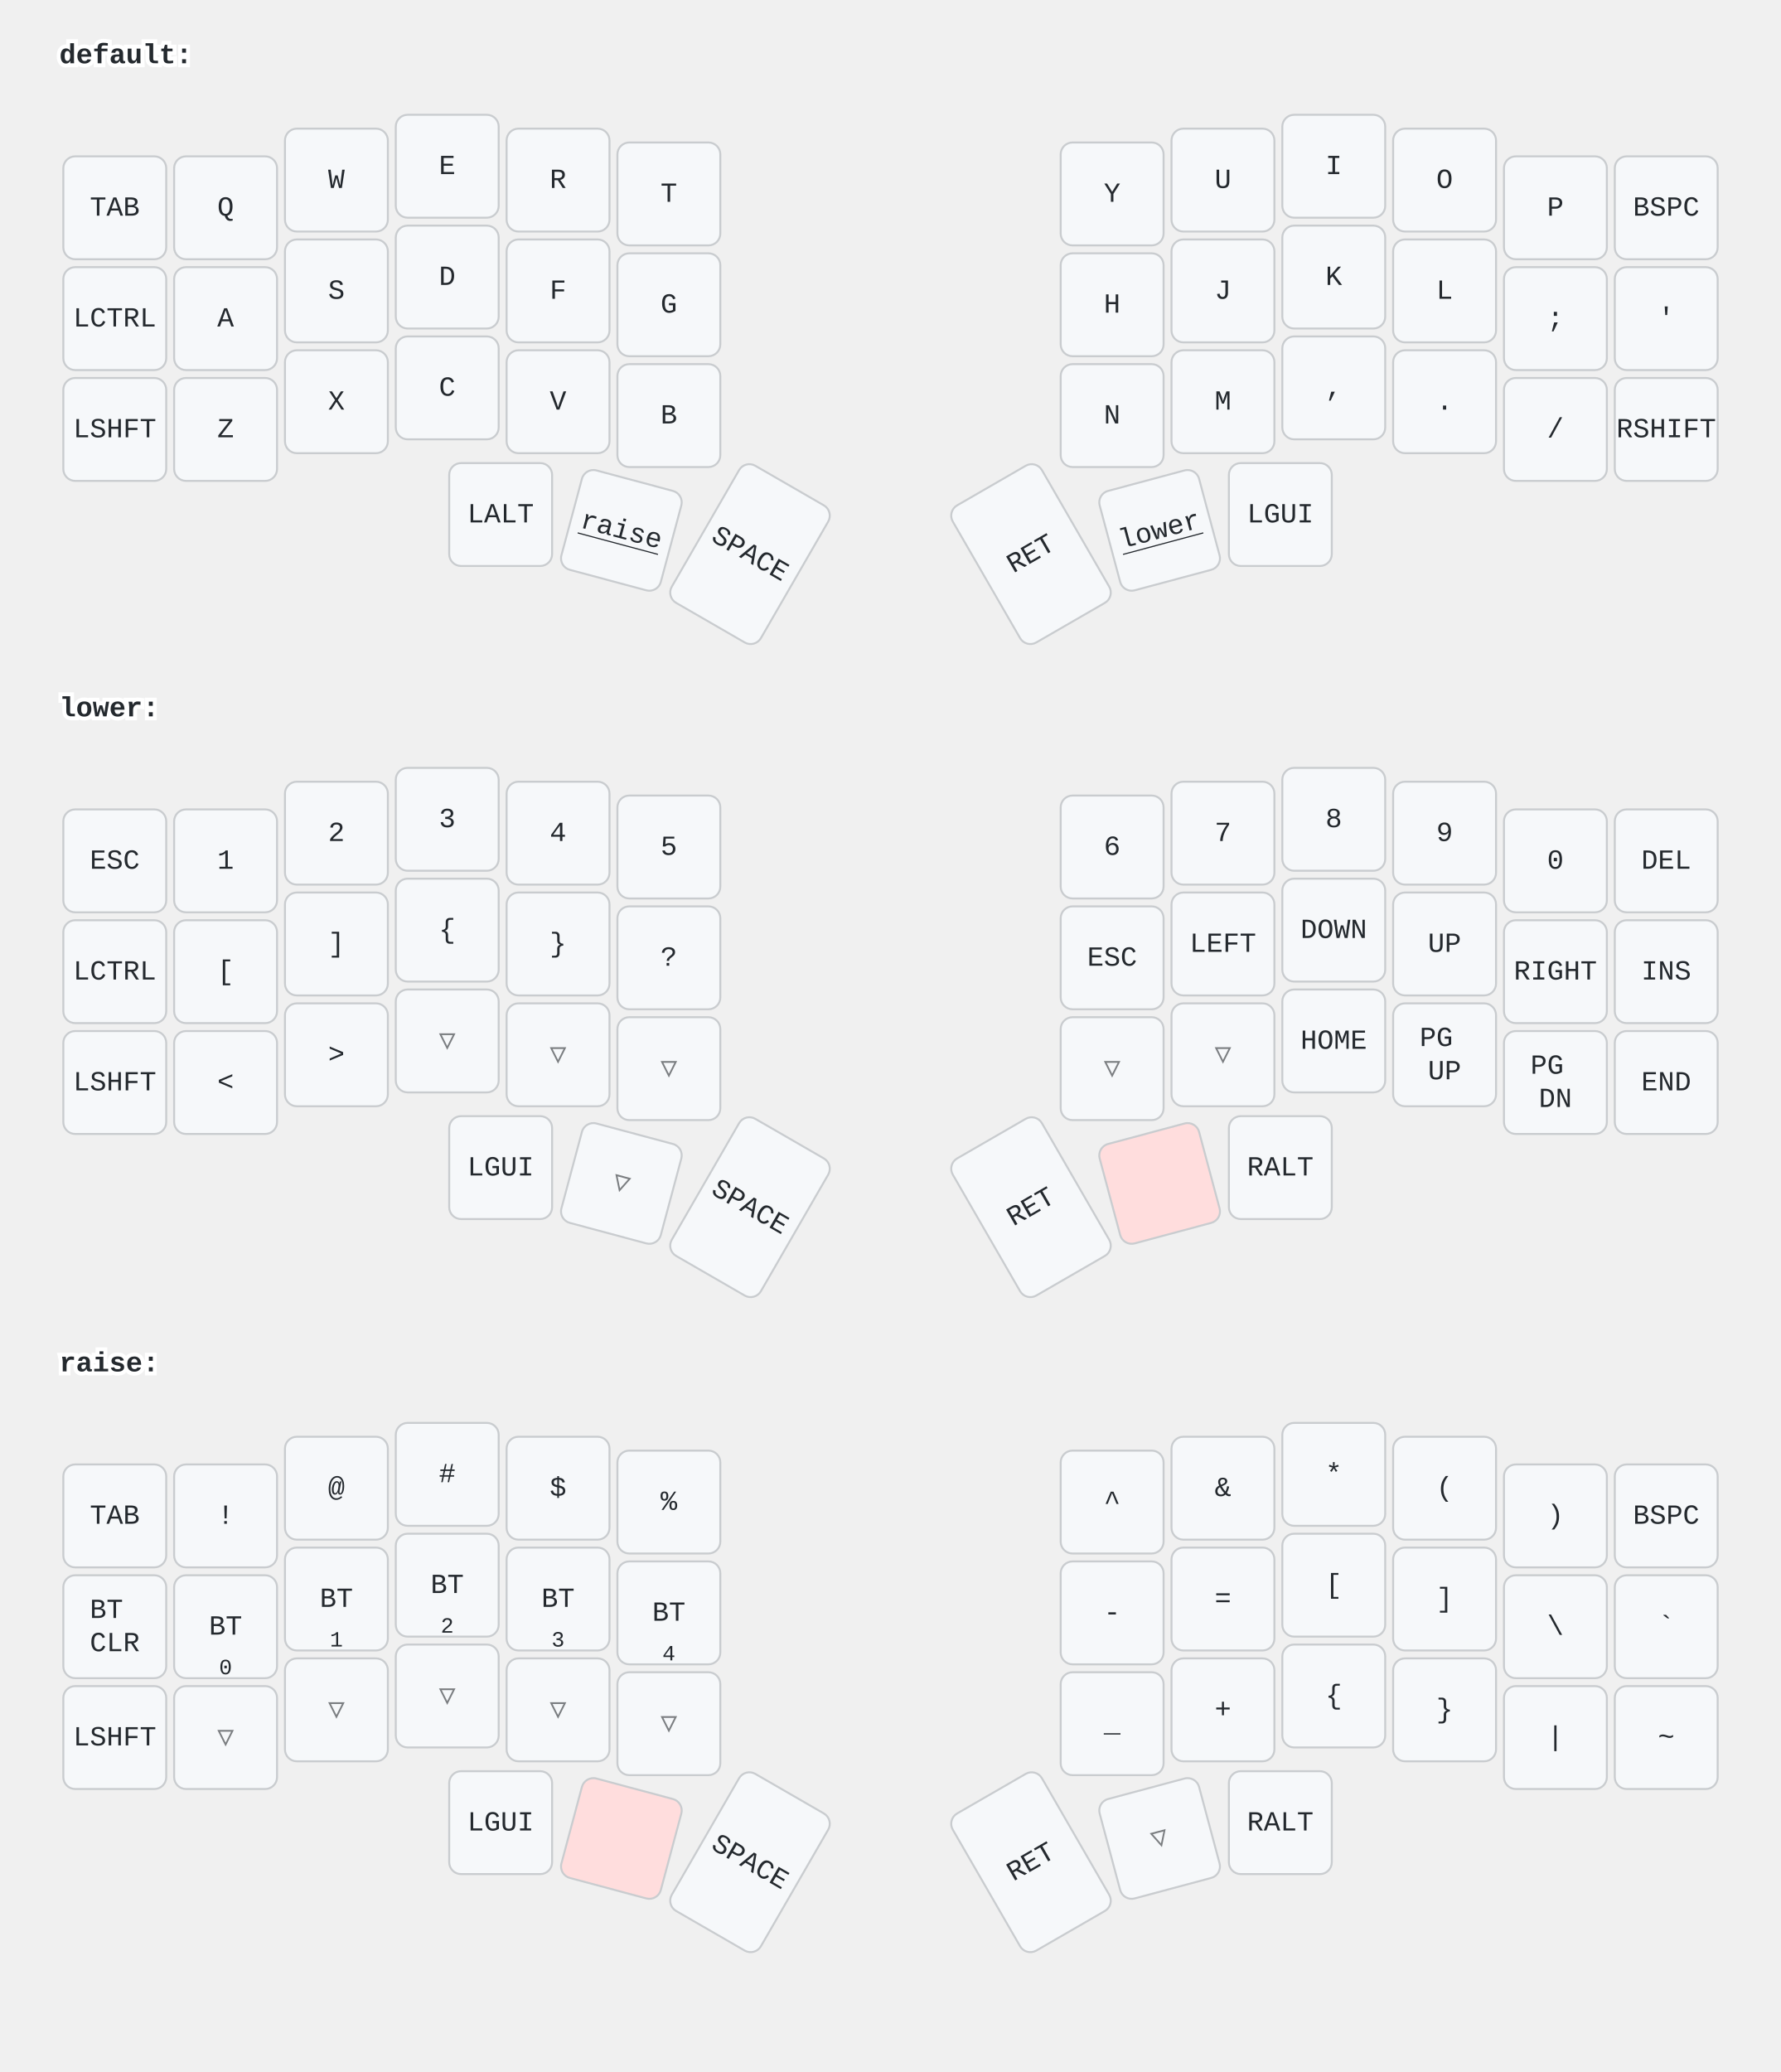
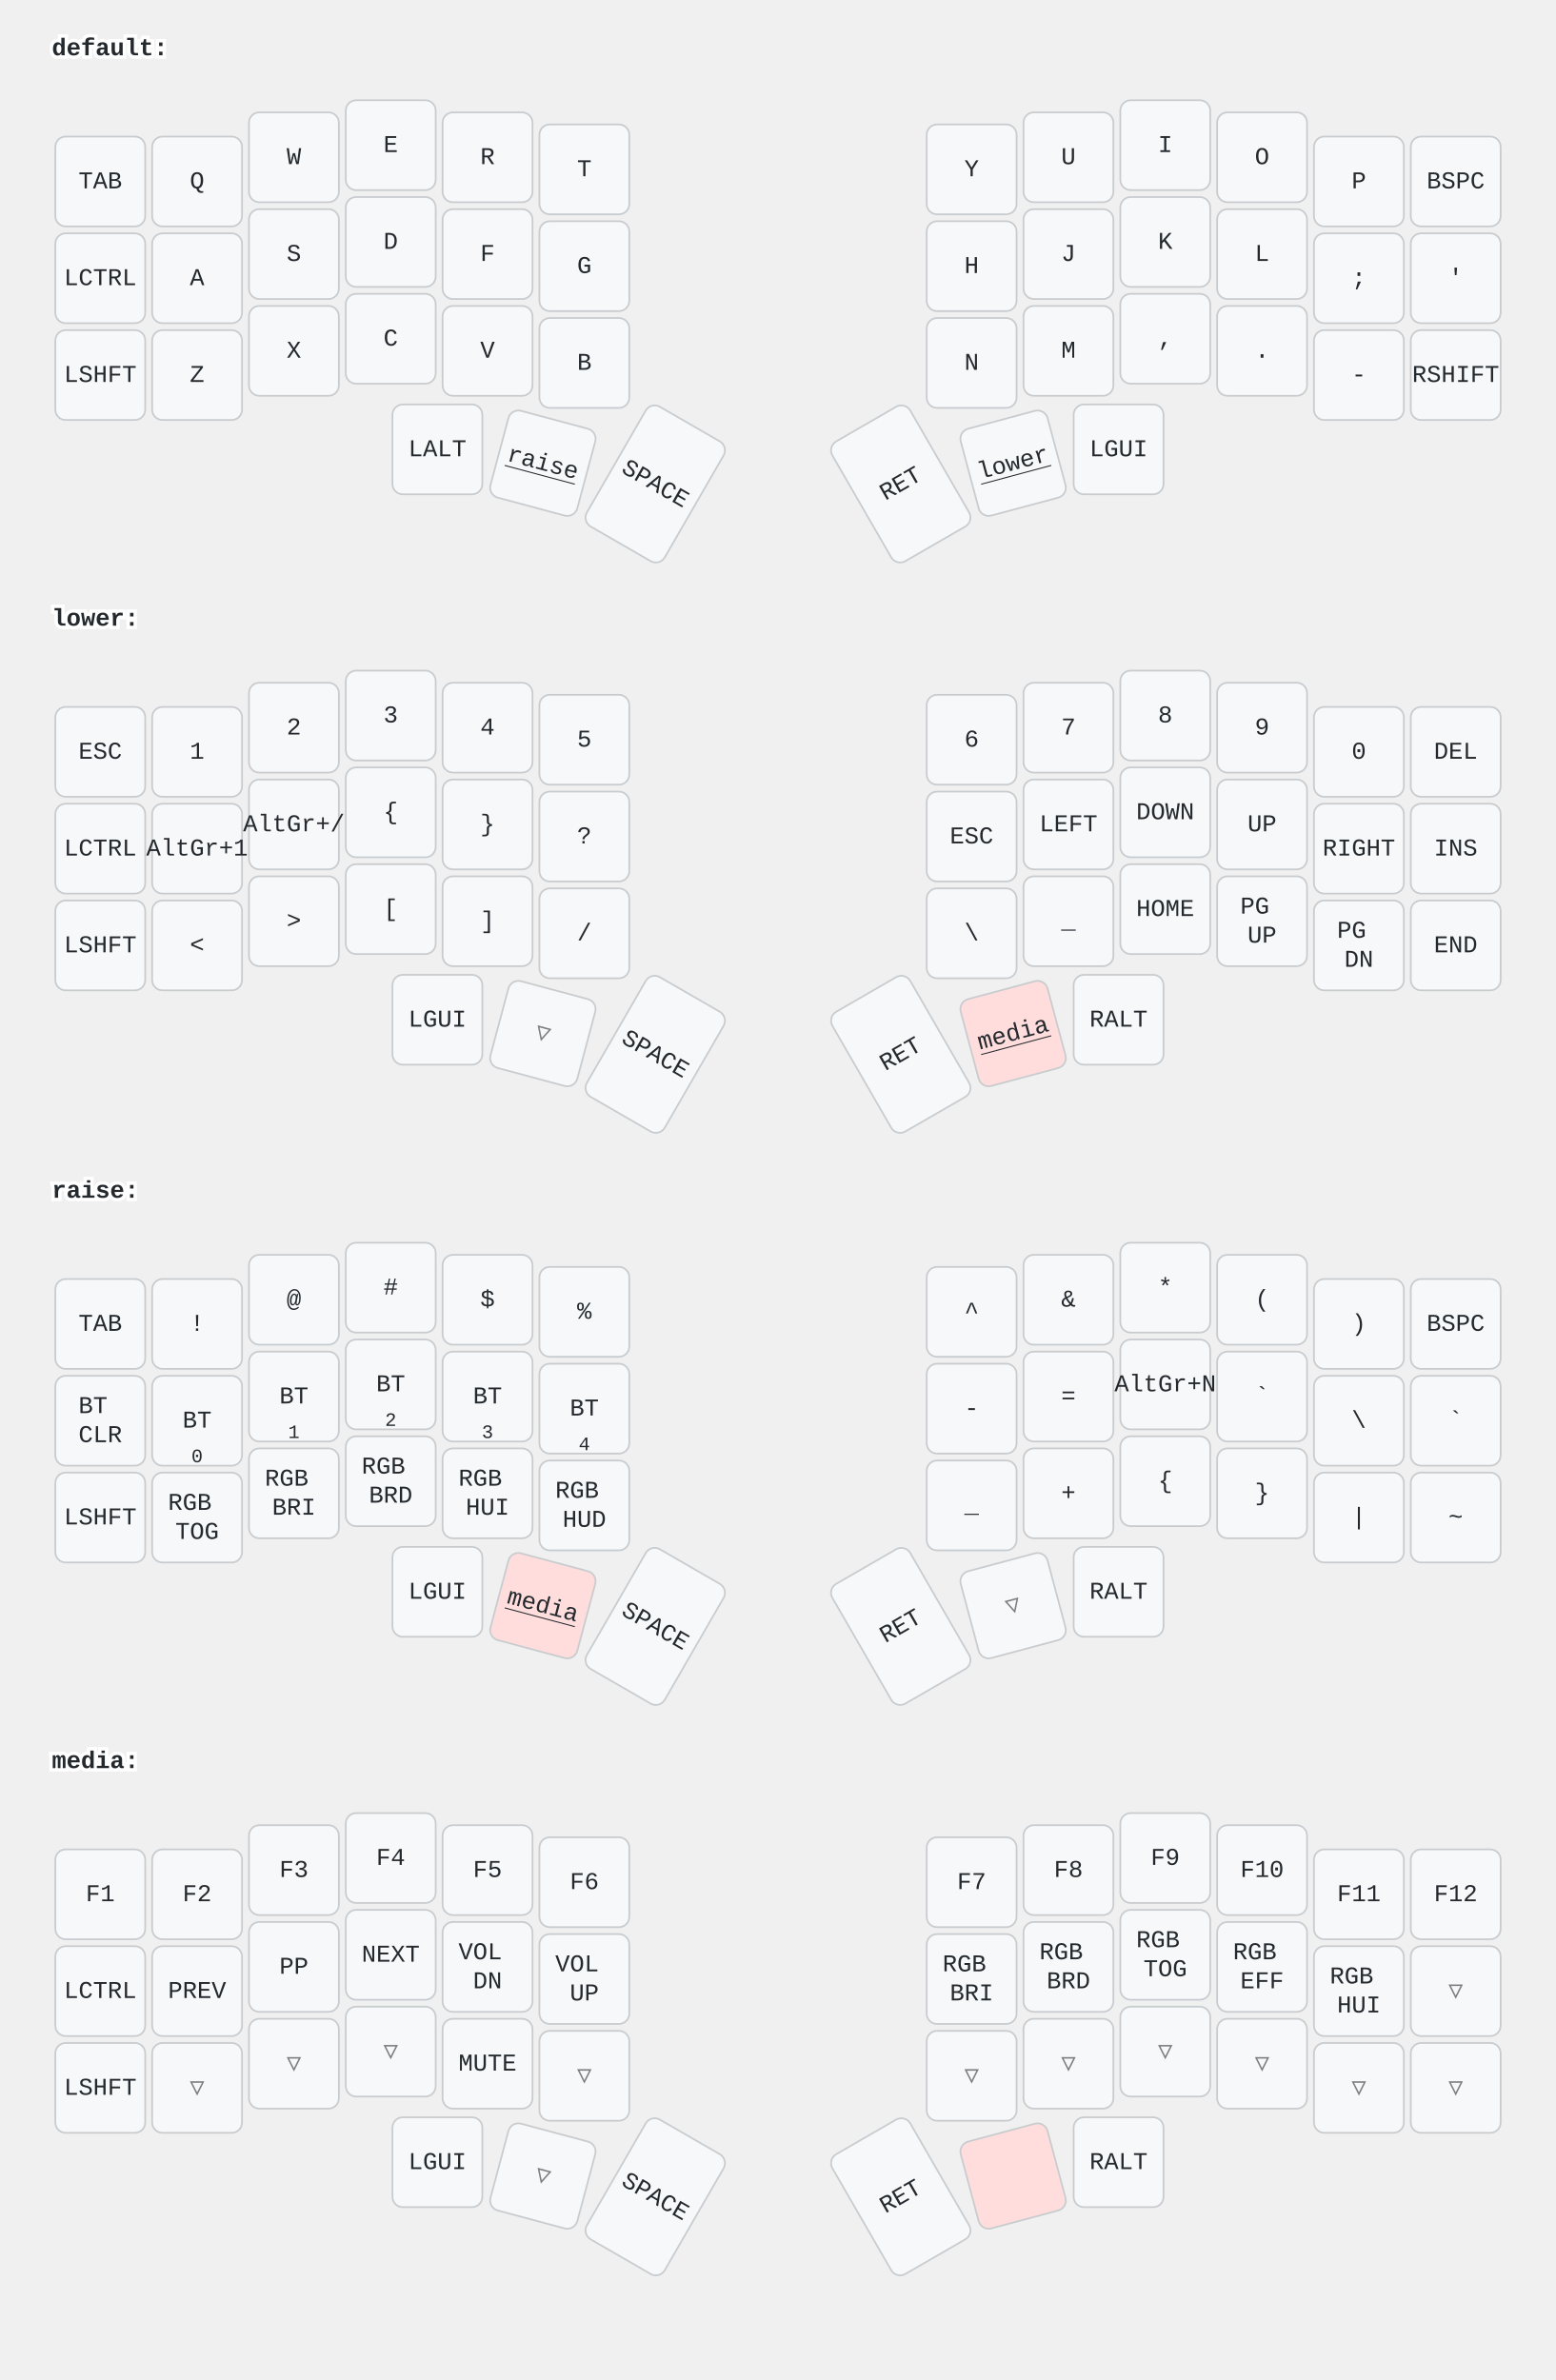
- <svg xmlns="http://www.w3.org/2000/svg" width="900" height="1047" viewBox="0 0 900 1047" class="keymap">
+ <svg xmlns="http://www.w3.org/2000/svg" width="900" height="1377" viewBox="0 0 900 1377" class="keymap">
  <style>/* inherit to force styles through use tags */
svg path {
    fill: inherit;
}

/* font and background color specifications */
svg.keymap {
    font-family: SFMono-Regular,Consolas,Liberation Mono,Menlo,monospace;
    font-size: 14px;
    font-kerning: normal;
    text-rendering: optimizeLegibility;
    fill: #24292e;
}

/* default key styling */
rect.key {
    fill: #f6f8fa;
}

rect.key, rect.combo {
    stroke: #c9cccf;
    stroke-width: 1;
}

/* default key side styling, only used is draw_key_sides is set */
rect.side {
    filter: brightness(90%);
}

/* color accent for combo boxes */
rect.combo, rect.combo-separate {
    fill: #cdf;
}

/* color accent for held keys */
rect.held, rect.combo.held {
    fill: #fdd;
}

/* color accent for ghost (optional) keys */
rect.ghost, rect.combo.ghost {
    stroke-dasharray: 4, 4;
    stroke-width: 2;
}

text {
    text-anchor: middle;
    dominant-baseline: middle;
}

/* styling for layer labels */
text.label {
    font-weight: bold;
    text-anchor: start;
    stroke: white;
    stroke-width: 4;
    paint-order: stroke;
}

/* styling for optional footer */
text.footer {
    text-anchor: end;
    dominant-baseline: auto;
    stroke: white;
    stroke-width: 4;
    paint-order: stroke;
}

/* styling for combo tap, and key non-tap label text */
- text.combo, text.hold, text.shifted, text.left, text.right {
+ text.combo, text.hold, text.shifted, text.left, text.right, text.tl, text.tr, text.bl, text.br {
    font-size: 11px;
}

- text.hold {
+ text.hold, text.bl, text.br {
    text-anchor: middle;
    dominant-baseline: auto;
}

- text.shifted {
+ text.shifted, text.tl, text.tr {
    text-anchor: middle;
    dominant-baseline: hanging;
}

- text.left {
+ text.left, text.tl, text.bl {
    text-anchor: start;
}

- text.right {
+ text.right, text.tr, text.br {
    text-anchor: end;
}

text.layer-activator {
    text-decoration: underline;
}

/* styling for hold/shifted label text in combo box */
text.combo.hold, text.combo.shifted, text.combo.left, text.combo.right {
    font-size: 8px;
}

/* lighter symbol for transparent keys */
text.trans {
    fill: #7b7e81;
}

/* styling for combo dendrons */
path.combo {
    stroke-width: 1;
    stroke: gray;
    fill: none;
}

/* Start Tabler Icons Cleanup */
/* cannot use height/width with glyphs */
.icon-tabler &gt; path {
    fill: inherit;
    stroke: inherit;
    stroke-width: 2;
}
/* hide tabler's default box */
.icon-tabler &gt; path[stroke="none"][fill="none"] {
    visibility: hidden;
}
/* End Tabler Icons Cleanup */
</style>
  <g transform="translate(30, 0)" class="layer-default">
    <text x="0" y="28" class="label" id="default">default:</text>
    <g transform="translate(0, 56)">
      <g transform="translate(28, 49)" class="key keypos-0">
        <rect rx="6" ry="6" x="-26" y="-26" width="52" height="52" class="key" />
        <text x="0" y="0" class="key tap">TAB</text>
      </g>
      <g transform="translate(84, 49)" class="key keypos-1">
        <rect rx="6" ry="6" x="-26" y="-26" width="52" height="52" class="key" />
        <text x="0" y="0" class="key tap">Q</text>
      </g>
      <g transform="translate(140, 35)" class="key keypos-2">
        <rect rx="6" ry="6" x="-26" y="-26" width="52" height="52" class="key" />
        <text x="0" y="0" class="key tap">W</text>
      </g>
      <g transform="translate(196, 28)" class="key keypos-3">
        <rect rx="6" ry="6" x="-26" y="-26" width="52" height="52" class="key" />
        <text x="0" y="0" class="key tap">E</text>
      </g>
      <g transform="translate(252, 35)" class="key keypos-4">
        <rect rx="6" ry="6" x="-26" y="-26" width="52" height="52" class="key" />
        <text x="0" y="0" class="key tap">R</text>
      </g>
      <g transform="translate(308, 42)" class="key keypos-5">
        <rect rx="6" ry="6" x="-26" y="-26" width="52" height="52" class="key" />
        <text x="0" y="0" class="key tap">T</text>
      </g>
      <g transform="translate(532, 42)" class="key keypos-6">
        <rect rx="6" ry="6" x="-26" y="-26" width="52" height="52" class="key" />
        <text x="0" y="0" class="key tap">Y</text>
      </g>
      <g transform="translate(588, 35)" class="key keypos-7">
        <rect rx="6" ry="6" x="-26" y="-26" width="52" height="52" class="key" />
        <text x="0" y="0" class="key tap">U</text>
      </g>
      <g transform="translate(644, 28)" class="key keypos-8">
        <rect rx="6" ry="6" x="-26" y="-26" width="52" height="52" class="key" />
        <text x="0" y="0" class="key tap">I</text>
      </g>
      <g transform="translate(700, 35)" class="key keypos-9">
        <rect rx="6" ry="6" x="-26" y="-26" width="52" height="52" class="key" />
        <text x="0" y="0" class="key tap">O</text>
      </g>
      <g transform="translate(756, 49)" class="key keypos-10">
        <rect rx="6" ry="6" x="-26" y="-26" width="52" height="52" class="key" />
        <text x="0" y="0" class="key tap">P</text>
      </g>
      <g transform="translate(812, 49)" class="key keypos-11">
        <rect rx="6" ry="6" x="-26" y="-26" width="52" height="52" class="key" />
        <text x="0" y="0" class="key tap">BSPC</text>
      </g>
      <g transform="translate(28, 105)" class="key keypos-12">
        <rect rx="6" ry="6" x="-26" y="-26" width="52" height="52" class="key" />
        <text x="0" y="0" class="key tap">LCTRL</text>
      </g>
      <g transform="translate(84, 105)" class="key keypos-13">
        <rect rx="6" ry="6" x="-26" y="-26" width="52" height="52" class="key" />
        <text x="0" y="0" class="key tap">A</text>
      </g>
      <g transform="translate(140, 91)" class="key keypos-14">
        <rect rx="6" ry="6" x="-26" y="-26" width="52" height="52" class="key" />
        <text x="0" y="0" class="key tap">S</text>
      </g>
      <g transform="translate(196, 84)" class="key keypos-15">
        <rect rx="6" ry="6" x="-26" y="-26" width="52" height="52" class="key" />
        <text x="0" y="0" class="key tap">D</text>
      </g>
      <g transform="translate(252, 91)" class="key keypos-16">
        <rect rx="6" ry="6" x="-26" y="-26" width="52" height="52" class="key" />
        <text x="0" y="0" class="key tap">F</text>
      </g>
      <g transform="translate(308, 98)" class="key keypos-17">
        <rect rx="6" ry="6" x="-26" y="-26" width="52" height="52" class="key" />
        <text x="0" y="0" class="key tap">G</text>
      </g>
      <g transform="translate(532, 98)" class="key keypos-18">
        <rect rx="6" ry="6" x="-26" y="-26" width="52" height="52" class="key" />
        <text x="0" y="0" class="key tap">H</text>
      </g>
      <g transform="translate(588, 91)" class="key keypos-19">
        <rect rx="6" ry="6" x="-26" y="-26" width="52" height="52" class="key" />
        <text x="0" y="0" class="key tap">J</text>
      </g>
      <g transform="translate(644, 84)" class="key keypos-20">
        <rect rx="6" ry="6" x="-26" y="-26" width="52" height="52" class="key" />
        <text x="0" y="0" class="key tap">K</text>
      </g>
      <g transform="translate(700, 91)" class="key keypos-21">
        <rect rx="6" ry="6" x="-26" y="-26" width="52" height="52" class="key" />
        <text x="0" y="0" class="key tap">L</text>
      </g>
      <g transform="translate(756, 105)" class="key keypos-22">
        <rect rx="6" ry="6" x="-26" y="-26" width="52" height="52" class="key" />
        <text x="0" y="0" class="key tap">;</text>
      </g>
      <g transform="translate(812, 105)" class="key keypos-23">
        <rect rx="6" ry="6" x="-26" y="-26" width="52" height="52" class="key" />
        <text x="0" y="0" class="key tap">'</text>
      </g>
      <g transform="translate(28, 161)" class="key keypos-24">
        <rect rx="6" ry="6" x="-26" y="-26" width="52" height="52" class="key" />
        <text x="0" y="0" class="key tap">LSHFT</text>
      </g>
      <g transform="translate(84, 161)" class="key keypos-25">
        <rect rx="6" ry="6" x="-26" y="-26" width="52" height="52" class="key" />
        <text x="0" y="0" class="key tap">Z</text>
      </g>
      <g transform="translate(140, 147)" class="key keypos-26">
        <rect rx="6" ry="6" x="-26" y="-26" width="52" height="52" class="key" />
        <text x="0" y="0" class="key tap">X</text>
      </g>
      <g transform="translate(196, 140)" class="key keypos-27">
        <rect rx="6" ry="6" x="-26" y="-26" width="52" height="52" class="key" />
        <text x="0" y="0" class="key tap">C</text>
      </g>
      <g transform="translate(252, 147)" class="key keypos-28">
        <rect rx="6" ry="6" x="-26" y="-26" width="52" height="52" class="key" />
        <text x="0" y="0" class="key tap">V</text>
      </g>
      <g transform="translate(308, 154)" class="key keypos-29">
        <rect rx="6" ry="6" x="-26" y="-26" width="52" height="52" class="key" />
        <text x="0" y="0" class="key tap">B</text>
      </g>
      <g transform="translate(532, 154)" class="key keypos-30">
        <rect rx="6" ry="6" x="-26" y="-26" width="52" height="52" class="key" />
        <text x="0" y="0" class="key tap">N</text>
      </g>
      <g transform="translate(588, 147)" class="key keypos-31">
        <rect rx="6" ry="6" x="-26" y="-26" width="52" height="52" class="key" />
        <text x="0" y="0" class="key tap">M</text>
      </g>
      <g transform="translate(644, 140)" class="key keypos-32">
        <rect rx="6" ry="6" x="-26" y="-26" width="52" height="52" class="key" />
        <text x="0" y="0" class="key tap">,</text>
      </g>
      <g transform="translate(700, 147)" class="key keypos-33">
        <rect rx="6" ry="6" x="-26" y="-26" width="52" height="52" class="key" />
        <text x="0" y="0" class="key tap">.</text>
      </g>
      <g transform="translate(756, 161)" class="key keypos-34">
        <rect rx="6" ry="6" x="-26" y="-26" width="52" height="52" class="key" />
-         <text x="0" y="0" class="key tap">/</text>
+         <text x="0" y="0" class="key tap">-</text>
      </g>
      <g transform="translate(812, 161)" class="key keypos-35">
        <rect rx="6" ry="6" x="-26" y="-26" width="52" height="52" class="key" />
        <text x="0" y="0" class="key tap">RSHIFT</text>
      </g>
      <g transform="translate(223, 204)" class="key keypos-36">
        <rect rx="6" ry="6" x="-26" y="-26" width="52" height="52" class="key" />
        <text x="0" y="0" class="key tap">LALT</text>
      </g>
      <g transform="translate(284, 212) rotate(15.0)" class="key keypos-37">
        <rect rx="6" ry="6" x="-26" y="-26" width="52" height="52" class="key" />
        <a href="#raise">
          <text x="0" y="0" class="key tap layer-activator">raise</text>
        </a>
      </g>
      <g transform="translate(349, 224) rotate(30.0)" class="key keypos-38">
        <rect rx="6" ry="6" x="-26" y="-40" width="52" height="80" class="key" />
        <text x="0" y="0" class="key tap">SPACE</text>
      </g>
      <g transform="translate(491, 224) rotate(-30.0)" class="key keypos-39">
        <rect rx="6" ry="6" x="-26" y="-40" width="52" height="80" class="key" />
        <text x="0" y="0" class="key tap">RET</text>
      </g>
      <g transform="translate(556, 212) rotate(-15.0)" class="key keypos-40">
        <rect rx="6" ry="6" x="-26" y="-26" width="52" height="52" class="key" />
        <a href="#lower">
          <text x="0" y="0" class="key tap layer-activator">lower</text>
        </a>
      </g>
      <g transform="translate(617, 204)" class="key keypos-41">
        <rect rx="6" ry="6" x="-26" y="-26" width="52" height="52" class="key" />
        <text x="0" y="0" class="key tap">LGUI</text>
      </g>
    </g>
  </g>
  <g transform="translate(30, 330)" class="layer-lower">
    <text x="0" y="28" class="label" id="lower">lower:</text>
    <g transform="translate(0, 56)">
      <g transform="translate(28, 49)" class="key keypos-0">
        <rect rx="6" ry="6" x="-26" y="-26" width="52" height="52" class="key" />
        <text x="0" y="0" class="key tap">ESC</text>
      </g>
      <g transform="translate(84, 49)" class="key keypos-1">
        <rect rx="6" ry="6" x="-26" y="-26" width="52" height="52" class="key" />
        <text x="0" y="0" class="key tap">1</text>
      </g>
      <g transform="translate(140, 35)" class="key keypos-2">
        <rect rx="6" ry="6" x="-26" y="-26" width="52" height="52" class="key" />
        <text x="0" y="0" class="key tap">2</text>
      </g>
      <g transform="translate(196, 28)" class="key keypos-3">
        <rect rx="6" ry="6" x="-26" y="-26" width="52" height="52" class="key" />
        <text x="0" y="0" class="key tap">3</text>
      </g>
      <g transform="translate(252, 35)" class="key keypos-4">
        <rect rx="6" ry="6" x="-26" y="-26" width="52" height="52" class="key" />
        <text x="0" y="0" class="key tap">4</text>
      </g>
      <g transform="translate(308, 42)" class="key keypos-5">
        <rect rx="6" ry="6" x="-26" y="-26" width="52" height="52" class="key" />
        <text x="0" y="0" class="key tap">5</text>
      </g>
      <g transform="translate(532, 42)" class="key keypos-6">
        <rect rx="6" ry="6" x="-26" y="-26" width="52" height="52" class="key" />
        <text x="0" y="0" class="key tap">6</text>
      </g>
      <g transform="translate(588, 35)" class="key keypos-7">
        <rect rx="6" ry="6" x="-26" y="-26" width="52" height="52" class="key" />
        <text x="0" y="0" class="key tap">7</text>
      </g>
      <g transform="translate(644, 28)" class="key keypos-8">
        <rect rx="6" ry="6" x="-26" y="-26" width="52" height="52" class="key" />
        <text x="0" y="0" class="key tap">8</text>
      </g>
      <g transform="translate(700, 35)" class="key keypos-9">
        <rect rx="6" ry="6" x="-26" y="-26" width="52" height="52" class="key" />
        <text x="0" y="0" class="key tap">9</text>
      </g>
      <g transform="translate(756, 49)" class="key keypos-10">
        <rect rx="6" ry="6" x="-26" y="-26" width="52" height="52" class="key" />
        <text x="0" y="0" class="key tap">0</text>
      </g>
      <g transform="translate(812, 49)" class="key keypos-11">
        <rect rx="6" ry="6" x="-26" y="-26" width="52" height="52" class="key" />
        <text x="0" y="0" class="key tap">DEL</text>
      </g>
      <g transform="translate(28, 105)" class="key keypos-12">
        <rect rx="6" ry="6" x="-26" y="-26" width="52" height="52" class="key" />
        <text x="0" y="0" class="key tap">LCTRL</text>
      </g>
      <g transform="translate(84, 105)" class="key keypos-13">
        <rect rx="6" ry="6" x="-26" y="-26" width="52" height="52" class="key" />
+         <text x="0" y="0" class="key tap">AltGr+1</text>
+       </g>
+       <g transform="translate(140, 91)" class="key keypos-14">
+         <rect rx="6" ry="6" x="-26" y="-26" width="52" height="52" class="key" />
+         <text x="0" y="0" class="key tap">AltGr+/</text>
+       </g>
+       <g transform="translate(196, 84)" class="key keypos-15">
+         <rect rx="6" ry="6" x="-26" y="-26" width="52" height="52" class="key" />
+         <text x="0" y="0" class="key tap">{</text>
+       </g>
+       <g transform="translate(252, 91)" class="key keypos-16">
+         <rect rx="6" ry="6" x="-26" y="-26" width="52" height="52" class="key" />
+         <text x="0" y="0" class="key tap">}</text>
+       </g>
+       <g transform="translate(308, 98)" class="key keypos-17">
+         <rect rx="6" ry="6" x="-26" y="-26" width="52" height="52" class="key" />
+         <text x="0" y="0" class="key tap">?</text>
+       </g>
+       <g transform="translate(532, 98)" class="key keypos-18">
+         <rect rx="6" ry="6" x="-26" y="-26" width="52" height="52" class="key" />
+         <text x="0" y="0" class="key tap">ESC</text>
+       </g>
+       <g transform="translate(588, 91)" class="key keypos-19">
+         <rect rx="6" ry="6" x="-26" y="-26" width="52" height="52" class="key" />
+         <text x="0" y="0" class="key tap">LEFT</text>
+       </g>
+       <g transform="translate(644, 84)" class="key keypos-20">
+         <rect rx="6" ry="6" x="-26" y="-26" width="52" height="52" class="key" />
+         <text x="0" y="0" class="key tap">DOWN</text>
+       </g>
+       <g transform="translate(700, 91)" class="key keypos-21">
+         <rect rx="6" ry="6" x="-26" y="-26" width="52" height="52" class="key" />
+         <text x="0" y="0" class="key tap">UP</text>
+       </g>
+       <g transform="translate(756, 105)" class="key keypos-22">
+         <rect rx="6" ry="6" x="-26" y="-26" width="52" height="52" class="key" />
+         <text x="0" y="0" class="key tap">RIGHT</text>
+       </g>
+       <g transform="translate(812, 105)" class="key keypos-23">
+         <rect rx="6" ry="6" x="-26" y="-26" width="52" height="52" class="key" />
+         <text x="0" y="0" class="key tap">INS</text>
+       </g>
+       <g transform="translate(28, 161)" class="key keypos-24">
+         <rect rx="6" ry="6" x="-26" y="-26" width="52" height="52" class="key" />
+         <text x="0" y="0" class="key tap">LSHFT</text>
+       </g>
+       <g transform="translate(84, 161)" class="key keypos-25">
+         <rect rx="6" ry="6" x="-26" y="-26" width="52" height="52" class="key" />
+         <text x="0" y="0" class="key tap">&lt;</text>
+       </g>
+       <g transform="translate(140, 147)" class="key keypos-26">
+         <rect rx="6" ry="6" x="-26" y="-26" width="52" height="52" class="key" />
+         <text x="0" y="0" class="key tap">&gt;</text>
+       </g>
+       <g transform="translate(196, 140)" class="key keypos-27">
+         <rect rx="6" ry="6" x="-26" y="-26" width="52" height="52" class="key" />
        <text x="0" y="0" class="key tap">[</text>
      </g>
-       <g transform="translate(140, 91)" class="key keypos-14">
+       <g transform="translate(252, 147)" class="key keypos-28">
        <rect rx="6" ry="6" x="-26" y="-26" width="52" height="52" class="key" />
        <text x="0" y="0" class="key tap">]</text>
      </g>
-       <g transform="translate(196, 84)" class="key keypos-15">
-         <rect rx="6" ry="6" x="-26" y="-26" width="52" height="52" class="key" />
-         <text x="0" y="0" class="key tap">{</text>
-       </g>
-       <g transform="translate(252, 91)" class="key keypos-16">
-         <rect rx="6" ry="6" x="-26" y="-26" width="52" height="52" class="key" />
-         <text x="0" y="0" class="key tap">}</text>
-       </g>
-       <g transform="translate(308, 98)" class="key keypos-17">
-         <rect rx="6" ry="6" x="-26" y="-26" width="52" height="52" class="key" />
-         <text x="0" y="0" class="key tap">?</text>
-       </g>
-       <g transform="translate(532, 98)" class="key keypos-18">
-         <rect rx="6" ry="6" x="-26" y="-26" width="52" height="52" class="key" />
-         <text x="0" y="0" class="key tap">ESC</text>
-       </g>
-       <g transform="translate(588, 91)" class="key keypos-19">
-         <rect rx="6" ry="6" x="-26" y="-26" width="52" height="52" class="key" />
-         <text x="0" y="0" class="key tap">LEFT</text>
-       </g>
-       <g transform="translate(644, 84)" class="key keypos-20">
-         <rect rx="6" ry="6" x="-26" y="-26" width="52" height="52" class="key" />
-         <text x="0" y="0" class="key tap">DOWN</text>
-       </g>
-       <g transform="translate(700, 91)" class="key keypos-21">
-         <rect rx="6" ry="6" x="-26" y="-26" width="52" height="52" class="key" />
-         <text x="0" y="0" class="key tap">UP</text>
-       </g>
-       <g transform="translate(756, 105)" class="key keypos-22">
-         <rect rx="6" ry="6" x="-26" y="-26" width="52" height="52" class="key" />
-         <text x="0" y="0" class="key tap">RIGHT</text>
-       </g>
-       <g transform="translate(812, 105)" class="key keypos-23">
-         <rect rx="6" ry="6" x="-26" y="-26" width="52" height="52" class="key" />
-         <text x="0" y="0" class="key tap">INS</text>
-       </g>
-       <g transform="translate(28, 161)" class="key keypos-24">
-         <rect rx="6" ry="6" x="-26" y="-26" width="52" height="52" class="key" />
-         <text x="0" y="0" class="key tap">LSHFT</text>
-       </g>
-       <g transform="translate(84, 161)" class="key keypos-25">
-         <rect rx="6" ry="6" x="-26" y="-26" width="52" height="52" class="key" />
-         <text x="0" y="0" class="key tap">&lt;</text>
-       </g>
-       <g transform="translate(140, 147)" class="key keypos-26">
-         <rect rx="6" ry="6" x="-26" y="-26" width="52" height="52" class="key" />
-         <text x="0" y="0" class="key tap">&gt;</text>
-       </g>
-       <g transform="translate(196, 140)" class="key trans keypos-27">
-         <rect rx="6" ry="6" x="-26" y="-26" width="52" height="52" class="key trans" />
-         <text x="0" y="0" class="key trans tap">▽</text>
-       </g>
-       <g transform="translate(252, 147)" class="key trans keypos-28">
-         <rect rx="6" ry="6" x="-26" y="-26" width="52" height="52" class="key trans" />
-         <text x="0" y="0" class="key trans tap">▽</text>
-       </g>
-       <g transform="translate(308, 154)" class="key trans keypos-29">
-         <rect rx="6" ry="6" x="-26" y="-26" width="52" height="52" class="key trans" />
-         <text x="0" y="0" class="key trans tap">▽</text>
-       </g>
-       <g transform="translate(532, 154)" class="key trans keypos-30">
-         <rect rx="6" ry="6" x="-26" y="-26" width="52" height="52" class="key trans" />
-         <text x="0" y="0" class="key trans tap">▽</text>
-       </g>
-       <g transform="translate(588, 147)" class="key trans keypos-31">
-         <rect rx="6" ry="6" x="-26" y="-26" width="52" height="52" class="key trans" />
-         <text x="0" y="0" class="key trans tap">▽</text>
+       <g transform="translate(308, 154)" class="key keypos-29">
+         <rect rx="6" ry="6" x="-26" y="-26" width="52" height="52" class="key" />
+         <text x="0" y="0" class="key tap">/</text>
+       </g>
+       <g transform="translate(532, 154)" class="key keypos-30">
+         <rect rx="6" ry="6" x="-26" y="-26" width="52" height="52" class="key" />
+         <text x="0" y="0" class="key tap">\</text>
+       </g>
+       <g transform="translate(588, 147)" class="key keypos-31">
+         <rect rx="6" ry="6" x="-26" y="-26" width="52" height="52" class="key" />
+         <text x="0" y="0" class="key tap">_</text>
      </g>
      <g transform="translate(644, 140)" class="key keypos-32">
        <rect rx="6" ry="6" x="-26" y="-26" width="52" height="52" class="key" />
        <text x="0" y="0" class="key tap">HOME</text>
      </g>
      <g transform="translate(700, 147)" class="key keypos-33">
        <rect rx="6" ry="6" x="-26" y="-26" width="52" height="52" class="key" />
        <text x="0" y="0" class="key tap">
          <tspan x="0" dy="-0.6em">PG</tspan>
          <tspan x="0" dy="1.2em">UP</tspan>
        </text>
      </g>
      <g transform="translate(756, 161)" class="key keypos-34">
        <rect rx="6" ry="6" x="-26" y="-26" width="52" height="52" class="key" />
        <text x="0" y="0" class="key tap">
          <tspan x="0" dy="-0.6em">PG</tspan>
          <tspan x="0" dy="1.2em">DN</tspan>
        </text>
      </g>
      <g transform="translate(812, 161)" class="key keypos-35">
        <rect rx="6" ry="6" x="-26" y="-26" width="52" height="52" class="key" />
        <text x="0" y="0" class="key tap">END</text>
      </g>
      <g transform="translate(223, 204)" class="key keypos-36">
        <rect rx="6" ry="6" x="-26" y="-26" width="52" height="52" class="key" />
        <text x="0" y="0" class="key tap">LGUI</text>
      </g>
      <g transform="translate(284, 212) rotate(15.0)" class="key trans keypos-37">
        <rect rx="6" ry="6" x="-26" y="-26" width="52" height="52" class="key trans" />
        <text x="0" y="0" class="key trans tap">▽</text>
      </g>
      <g transform="translate(349, 224) rotate(30.0)" class="key keypos-38">
        <rect rx="6" ry="6" x="-26" y="-40" width="52" height="80" class="key" />
        <text x="0" y="0" class="key tap">SPACE</text>
      </g>
      <g transform="translate(491, 224) rotate(-30.0)" class="key keypos-39">
        <rect rx="6" ry="6" x="-26" y="-40" width="52" height="80" class="key" />
        <text x="0" y="0" class="key tap">RET</text>
      </g>
      <g transform="translate(556, 212) rotate(-15.0)" class="key held keypos-40">
        <rect rx="6" ry="6" x="-26" y="-26" width="52" height="52" class="key held" />
+         <a href="#media">
+           <text x="0" y="0" class="key held tap layer-activator">media</text>
+         </a>
      </g>
      <g transform="translate(617, 204)" class="key keypos-41">
        <rect rx="6" ry="6" x="-26" y="-26" width="52" height="52" class="key" />
        <text x="0" y="0" class="key tap">RALT</text>
      </g>
    </g>
  </g>
  <g transform="translate(30, 661)" class="layer-raise">
    <text x="0" y="28" class="label" id="raise">raise:</text>
    <g transform="translate(0, 56)">
      <g transform="translate(28, 49)" class="key keypos-0">
        <rect rx="6" ry="6" x="-26" y="-26" width="52" height="52" class="key" />
        <text x="0" y="0" class="key tap">TAB</text>
      </g>
      <g transform="translate(84, 49)" class="key keypos-1">
        <rect rx="6" ry="6" x="-26" y="-26" width="52" height="52" class="key" />
        <text x="0" y="0" class="key tap">!</text>
      </g>
      <g transform="translate(140, 35)" class="key keypos-2">
        <rect rx="6" ry="6" x="-26" y="-26" width="52" height="52" class="key" />
        <text x="0" y="0" class="key tap">@</text>
      </g>
      <g transform="translate(196, 28)" class="key keypos-3">
        <rect rx="6" ry="6" x="-26" y="-26" width="52" height="52" class="key" />
        <text x="0" y="0" class="key tap">#</text>
      </g>
      <g transform="translate(252, 35)" class="key keypos-4">
        <rect rx="6" ry="6" x="-26" y="-26" width="52" height="52" class="key" />
        <text x="0" y="0" class="key tap">$</text>
      </g>
      <g transform="translate(308, 42)" class="key keypos-5">
        <rect rx="6" ry="6" x="-26" y="-26" width="52" height="52" class="key" />
        <text x="0" y="0" class="key tap">%</text>
      </g>
      <g transform="translate(532, 42)" class="key keypos-6">
        <rect rx="6" ry="6" x="-26" y="-26" width="52" height="52" class="key" />
        <text x="0" y="0" class="key tap">^</text>
      </g>
      <g transform="translate(588, 35)" class="key keypos-7">
        <rect rx="6" ry="6" x="-26" y="-26" width="52" height="52" class="key" />
        <text x="0" y="0" class="key tap">&amp;</text>
      </g>
      <g transform="translate(644, 28)" class="key keypos-8">
        <rect rx="6" ry="6" x="-26" y="-26" width="52" height="52" class="key" />
        <text x="0" y="0" class="key tap">*</text>
      </g>
      <g transform="translate(700, 35)" class="key keypos-9">
        <rect rx="6" ry="6" x="-26" y="-26" width="52" height="52" class="key" />
        <text x="0" y="0" class="key tap">(</text>
      </g>
      <g transform="translate(756, 49)" class="key keypos-10">
        <rect rx="6" ry="6" x="-26" y="-26" width="52" height="52" class="key" />
        <text x="0" y="0" class="key tap">)</text>
      </g>
      <g transform="translate(812, 49)" class="key keypos-11">
        <rect rx="6" ry="6" x="-26" y="-26" width="52" height="52" class="key" />
        <text x="0" y="0" class="key tap">BSPC</text>
      </g>
      <g transform="translate(28, 105)" class="key keypos-12">
        <rect rx="6" ry="6" x="-26" y="-26" width="52" height="52" class="key" />
        <text x="0" y="0" class="key tap">
          <tspan x="0" dy="-0.6em">BT</tspan>
          <tspan x="0" dy="1.2em">CLR</tspan>
        </text>
      </g>
      <g transform="translate(84, 105)" class="key keypos-13">
        <rect rx="6" ry="6" x="-26" y="-26" width="52" height="52" class="key" />
        <text x="0" y="0" class="key tap">BT</text>
        <text x="0" y="24" class="key hold">0</text>
      </g>
      <g transform="translate(140, 91)" class="key keypos-14">
        <rect rx="6" ry="6" x="-26" y="-26" width="52" height="52" class="key" />
        <text x="0" y="0" class="key tap">BT</text>
        <text x="0" y="24" class="key hold">1</text>
      </g>
      <g transform="translate(196, 84)" class="key keypos-15">
        <rect rx="6" ry="6" x="-26" y="-26" width="52" height="52" class="key" />
        <text x="0" y="0" class="key tap">BT</text>
        <text x="0" y="24" class="key hold">2</text>
      </g>
      <g transform="translate(252, 91)" class="key keypos-16">
        <rect rx="6" ry="6" x="-26" y="-26" width="52" height="52" class="key" />
        <text x="0" y="0" class="key tap">BT</text>
        <text x="0" y="24" class="key hold">3</text>
      </g>
      <g transform="translate(308, 98)" class="key keypos-17">
        <rect rx="6" ry="6" x="-26" y="-26" width="52" height="52" class="key" />
        <text x="0" y="0" class="key tap">BT</text>
        <text x="0" y="24" class="key hold">4</text>
      </g>
      <g transform="translate(532, 98)" class="key keypos-18">
        <rect rx="6" ry="6" x="-26" y="-26" width="52" height="52" class="key" />
        <text x="0" y="0" class="key tap">-</text>
      </g>
      <g transform="translate(588, 91)" class="key keypos-19">
        <rect rx="6" ry="6" x="-26" y="-26" width="52" height="52" class="key" />
        <text x="0" y="0" class="key tap">=</text>
      </g>
      <g transform="translate(644, 84)" class="key keypos-20">
        <rect rx="6" ry="6" x="-26" y="-26" width="52" height="52" class="key" />
-         <text x="0" y="0" class="key tap">[</text>
+         <text x="0" y="0" class="key tap">AltGr+N</text>
      </g>
      <g transform="translate(700, 91)" class="key keypos-21">
        <rect rx="6" ry="6" x="-26" y="-26" width="52" height="52" class="key" />
-         <text x="0" y="0" class="key tap">]</text>
+         <text x="0" y="0" class="key tap">`</text>
      </g>
      <g transform="translate(756, 105)" class="key keypos-22">
        <rect rx="6" ry="6" x="-26" y="-26" width="52" height="52" class="key" />
        <text x="0" y="0" class="key tap">\</text>
      </g>
      <g transform="translate(812, 105)" class="key keypos-23">
        <rect rx="6" ry="6" x="-26" y="-26" width="52" height="52" class="key" />
        <text x="0" y="0" class="key tap">`</text>
      </g>
      <g transform="translate(28, 161)" class="key keypos-24">
        <rect rx="6" ry="6" x="-26" y="-26" width="52" height="52" class="key" />
        <text x="0" y="0" class="key tap">LSHFT</text>
      </g>
-       <g transform="translate(84, 161)" class="key trans keypos-25">
-         <rect rx="6" ry="6" x="-26" y="-26" width="52" height="52" class="key trans" />
-         <text x="0" y="0" class="key trans tap">▽</text>
-       </g>
-       <g transform="translate(140, 147)" class="key trans keypos-26">
-         <rect rx="6" ry="6" x="-26" y="-26" width="52" height="52" class="key trans" />
-         <text x="0" y="0" class="key trans tap">▽</text>
-       </g>
-       <g transform="translate(196, 140)" class="key trans keypos-27">
-         <rect rx="6" ry="6" x="-26" y="-26" width="52" height="52" class="key trans" />
-         <text x="0" y="0" class="key trans tap">▽</text>
-       </g>
-       <g transform="translate(252, 147)" class="key trans keypos-28">
-         <rect rx="6" ry="6" x="-26" y="-26" width="52" height="52" class="key trans" />
-         <text x="0" y="0" class="key trans tap">▽</text>
-       </g>
-       <g transform="translate(308, 154)" class="key trans keypos-29">
-         <rect rx="6" ry="6" x="-26" y="-26" width="52" height="52" class="key trans" />
-         <text x="0" y="0" class="key trans tap">▽</text>
+       <g transform="translate(84, 161)" class="key keypos-25">
+         <rect rx="6" ry="6" x="-26" y="-26" width="52" height="52" class="key" />
+         <text x="0" y="0" class="key tap">
+           <tspan x="0" dy="-0.6em">RGB</tspan>
+           <tspan x="0" dy="1.2em">TOG</tspan>
+         </text>
+       </g>
+       <g transform="translate(140, 147)" class="key keypos-26">
+         <rect rx="6" ry="6" x="-26" y="-26" width="52" height="52" class="key" />
+         <text x="0" y="0" class="key tap">
+           <tspan x="0" dy="-0.6em">RGB</tspan>
+           <tspan x="0" dy="1.2em">BRI</tspan>
+         </text>
+       </g>
+       <g transform="translate(196, 140)" class="key keypos-27">
+         <rect rx="6" ry="6" x="-26" y="-26" width="52" height="52" class="key" />
+         <text x="0" y="0" class="key tap">
+           <tspan x="0" dy="-0.6em">RGB</tspan>
+           <tspan x="0" dy="1.2em">BRD</tspan>
+         </text>
+       </g>
+       <g transform="translate(252, 147)" class="key keypos-28">
+         <rect rx="6" ry="6" x="-26" y="-26" width="52" height="52" class="key" />
+         <text x="0" y="0" class="key tap">
+           <tspan x="0" dy="-0.6em">RGB</tspan>
+           <tspan x="0" dy="1.2em">HUI</tspan>
+         </text>
+       </g>
+       <g transform="translate(308, 154)" class="key keypos-29">
+         <rect rx="6" ry="6" x="-26" y="-26" width="52" height="52" class="key" />
+         <text x="0" y="0" class="key tap">
+           <tspan x="0" dy="-0.6em">RGB</tspan>
+           <tspan x="0" dy="1.2em">HUD</tspan>
+         </text>
      </g>
      <g transform="translate(532, 154)" class="key keypos-30">
        <rect rx="6" ry="6" x="-26" y="-26" width="52" height="52" class="key" />
        <text x="0" y="0" class="key tap">_</text>
      </g>
      <g transform="translate(588, 147)" class="key keypos-31">
        <rect rx="6" ry="6" x="-26" y="-26" width="52" height="52" class="key" />
        <text x="0" y="0" class="key tap">+</text>
      </g>
      <g transform="translate(644, 140)" class="key keypos-32">
        <rect rx="6" ry="6" x="-26" y="-26" width="52" height="52" class="key" />
        <text x="0" y="0" class="key tap">{</text>
      </g>
      <g transform="translate(700, 147)" class="key keypos-33">
        <rect rx="6" ry="6" x="-26" y="-26" width="52" height="52" class="key" />
        <text x="0" y="0" class="key tap">}</text>
      </g>
      <g transform="translate(756, 161)" class="key keypos-34">
        <rect rx="6" ry="6" x="-26" y="-26" width="52" height="52" class="key" />
        <text x="0" y="0" class="key tap">|</text>
      </g>
      <g transform="translate(812, 161)" class="key keypos-35">
        <rect rx="6" ry="6" x="-26" y="-26" width="52" height="52" class="key" />
        <text x="0" y="0" class="key tap">~</text>
      </g>
      <g transform="translate(223, 204)" class="key keypos-36">
        <rect rx="6" ry="6" x="-26" y="-26" width="52" height="52" class="key" />
        <text x="0" y="0" class="key tap">LGUI</text>
      </g>
      <g transform="translate(284, 212) rotate(15.0)" class="key held keypos-37">
        <rect rx="6" ry="6" x="-26" y="-26" width="52" height="52" class="key held" />
+         <a href="#media">
+           <text x="0" y="0" class="key held tap layer-activator">media</text>
+         </a>
      </g>
      <g transform="translate(349, 224) rotate(30.0)" class="key keypos-38">
        <rect rx="6" ry="6" x="-26" y="-40" width="52" height="80" class="key" />
        <text x="0" y="0" class="key tap">SPACE</text>
      </g>
      <g transform="translate(491, 224) rotate(-30.0)" class="key keypos-39">
        <rect rx="6" ry="6" x="-26" y="-40" width="52" height="80" class="key" />
        <text x="0" y="0" class="key tap">RET</text>
      </g>
      <g transform="translate(556, 212) rotate(-15.0)" class="key trans keypos-40">
        <rect rx="6" ry="6" x="-26" y="-26" width="52" height="52" class="key trans" />
        <text x="0" y="0" class="key trans tap">▽</text>
      </g>
      <g transform="translate(617, 204)" class="key keypos-41">
        <rect rx="6" ry="6" x="-26" y="-26" width="52" height="52" class="key" />
        <text x="0" y="0" class="key tap">RALT</text>
      </g>
    </g>
  </g>
+   <g transform="translate(30, 991)" class="layer-media">
+     <text x="0" y="28" class="label" id="media">media:</text>
+     <g transform="translate(0, 56)">
+       <g transform="translate(28, 49)" class="key keypos-0">
+         <rect rx="6" ry="6" x="-26" y="-26" width="52" height="52" class="key" />
+         <text x="0" y="0" class="key tap">F1</text>
+       </g>
+       <g transform="translate(84, 49)" class="key keypos-1">
+         <rect rx="6" ry="6" x="-26" y="-26" width="52" height="52" class="key" />
+         <text x="0" y="0" class="key tap">F2</text>
+       </g>
+       <g transform="translate(140, 35)" class="key keypos-2">
+         <rect rx="6" ry="6" x="-26" y="-26" width="52" height="52" class="key" />
+         <text x="0" y="0" class="key tap">F3</text>
+       </g>
+       <g transform="translate(196, 28)" class="key keypos-3">
+         <rect rx="6" ry="6" x="-26" y="-26" width="52" height="52" class="key" />
+         <text x="0" y="0" class="key tap">F4</text>
+       </g>
+       <g transform="translate(252, 35)" class="key keypos-4">
+         <rect rx="6" ry="6" x="-26" y="-26" width="52" height="52" class="key" />
+         <text x="0" y="0" class="key tap">F5</text>
+       </g>
+       <g transform="translate(308, 42)" class="key keypos-5">
+         <rect rx="6" ry="6" x="-26" y="-26" width="52" height="52" class="key" />
+         <text x="0" y="0" class="key tap">F6</text>
+       </g>
+       <g transform="translate(532, 42)" class="key keypos-6">
+         <rect rx="6" ry="6" x="-26" y="-26" width="52" height="52" class="key" />
+         <text x="0" y="0" class="key tap">F7</text>
+       </g>
+       <g transform="translate(588, 35)" class="key keypos-7">
+         <rect rx="6" ry="6" x="-26" y="-26" width="52" height="52" class="key" />
+         <text x="0" y="0" class="key tap">F8</text>
+       </g>
+       <g transform="translate(644, 28)" class="key keypos-8">
+         <rect rx="6" ry="6" x="-26" y="-26" width="52" height="52" class="key" />
+         <text x="0" y="0" class="key tap">F9</text>
+       </g>
+       <g transform="translate(700, 35)" class="key keypos-9">
+         <rect rx="6" ry="6" x="-26" y="-26" width="52" height="52" class="key" />
+         <text x="0" y="0" class="key tap">F10</text>
+       </g>
+       <g transform="translate(756, 49)" class="key keypos-10">
+         <rect rx="6" ry="6" x="-26" y="-26" width="52" height="52" class="key" />
+         <text x="0" y="0" class="key tap">F11</text>
+       </g>
+       <g transform="translate(812, 49)" class="key keypos-11">
+         <rect rx="6" ry="6" x="-26" y="-26" width="52" height="52" class="key" />
+         <text x="0" y="0" class="key tap">F12</text>
+       </g>
+       <g transform="translate(28, 105)" class="key keypos-12">
+         <rect rx="6" ry="6" x="-26" y="-26" width="52" height="52" class="key" />
+         <text x="0" y="0" class="key tap">LCTRL</text>
+       </g>
+       <g transform="translate(84, 105)" class="key keypos-13">
+         <rect rx="6" ry="6" x="-26" y="-26" width="52" height="52" class="key" />
+         <text x="0" y="0" class="key tap">PREV</text>
+       </g>
+       <g transform="translate(140, 91)" class="key keypos-14">
+         <rect rx="6" ry="6" x="-26" y="-26" width="52" height="52" class="key" />
+         <text x="0" y="0" class="key tap">PP</text>
+       </g>
+       <g transform="translate(196, 84)" class="key keypos-15">
+         <rect rx="6" ry="6" x="-26" y="-26" width="52" height="52" class="key" />
+         <text x="0" y="0" class="key tap">NEXT</text>
+       </g>
+       <g transform="translate(252, 91)" class="key keypos-16">
+         <rect rx="6" ry="6" x="-26" y="-26" width="52" height="52" class="key" />
+         <text x="0" y="0" class="key tap">
+           <tspan x="0" dy="-0.6em">VOL</tspan>
+           <tspan x="0" dy="1.2em">DN</tspan>
+         </text>
+       </g>
+       <g transform="translate(308, 98)" class="key keypos-17">
+         <rect rx="6" ry="6" x="-26" y="-26" width="52" height="52" class="key" />
+         <text x="0" y="0" class="key tap">
+           <tspan x="0" dy="-0.6em">VOL</tspan>
+           <tspan x="0" dy="1.2em">UP</tspan>
+         </text>
+       </g>
+       <g transform="translate(532, 98)" class="key keypos-18">
+         <rect rx="6" ry="6" x="-26" y="-26" width="52" height="52" class="key" />
+         <text x="0" y="0" class="key tap">
+           <tspan x="0" dy="-0.6em">RGB</tspan>
+           <tspan x="0" dy="1.2em">BRI</tspan>
+         </text>
+       </g>
+       <g transform="translate(588, 91)" class="key keypos-19">
+         <rect rx="6" ry="6" x="-26" y="-26" width="52" height="52" class="key" />
+         <text x="0" y="0" class="key tap">
+           <tspan x="0" dy="-0.6em">RGB</tspan>
+           <tspan x="0" dy="1.2em">BRD</tspan>
+         </text>
+       </g>
+       <g transform="translate(644, 84)" class="key keypos-20">
+         <rect rx="6" ry="6" x="-26" y="-26" width="52" height="52" class="key" />
+         <text x="0" y="0" class="key tap">
+           <tspan x="0" dy="-0.6em">RGB</tspan>
+           <tspan x="0" dy="1.2em">TOG</tspan>
+         </text>
+       </g>
+       <g transform="translate(700, 91)" class="key keypos-21">
+         <rect rx="6" ry="6" x="-26" y="-26" width="52" height="52" class="key" />
+         <text x="0" y="0" class="key tap">
+           <tspan x="0" dy="-0.6em">RGB</tspan>
+           <tspan x="0" dy="1.2em">EFF</tspan>
+         </text>
+       </g>
+       <g transform="translate(756, 105)" class="key keypos-22">
+         <rect rx="6" ry="6" x="-26" y="-26" width="52" height="52" class="key" />
+         <text x="0" y="0" class="key tap">
+           <tspan x="0" dy="-0.6em">RGB</tspan>
+           <tspan x="0" dy="1.2em">HUI</tspan>
+         </text>
+       </g>
+       <g transform="translate(812, 105)" class="key trans keypos-23">
+         <rect rx="6" ry="6" x="-26" y="-26" width="52" height="52" class="key trans" />
+         <text x="0" y="0" class="key trans tap">▽</text>
+       </g>
+       <g transform="translate(28, 161)" class="key keypos-24">
+         <rect rx="6" ry="6" x="-26" y="-26" width="52" height="52" class="key" />
+         <text x="0" y="0" class="key tap">LSHFT</text>
+       </g>
+       <g transform="translate(84, 161)" class="key trans keypos-25">
+         <rect rx="6" ry="6" x="-26" y="-26" width="52" height="52" class="key trans" />
+         <text x="0" y="0" class="key trans tap">▽</text>
+       </g>
+       <g transform="translate(140, 147)" class="key trans keypos-26">
+         <rect rx="6" ry="6" x="-26" y="-26" width="52" height="52" class="key trans" />
+         <text x="0" y="0" class="key trans tap">▽</text>
+       </g>
+       <g transform="translate(196, 140)" class="key trans keypos-27">
+         <rect rx="6" ry="6" x="-26" y="-26" width="52" height="52" class="key trans" />
+         <text x="0" y="0" class="key trans tap">▽</text>
+       </g>
+       <g transform="translate(252, 147)" class="key keypos-28">
+         <rect rx="6" ry="6" x="-26" y="-26" width="52" height="52" class="key" />
+         <text x="0" y="0" class="key tap">MUTE</text>
+       </g>
+       <g transform="translate(308, 154)" class="key trans keypos-29">
+         <rect rx="6" ry="6" x="-26" y="-26" width="52" height="52" class="key trans" />
+         <text x="0" y="0" class="key trans tap">▽</text>
+       </g>
+       <g transform="translate(532, 154)" class="key trans keypos-30">
+         <rect rx="6" ry="6" x="-26" y="-26" width="52" height="52" class="key trans" />
+         <text x="0" y="0" class="key trans tap">▽</text>
+       </g>
+       <g transform="translate(588, 147)" class="key trans keypos-31">
+         <rect rx="6" ry="6" x="-26" y="-26" width="52" height="52" class="key trans" />
+         <text x="0" y="0" class="key trans tap">▽</text>
+       </g>
+       <g transform="translate(644, 140)" class="key trans keypos-32">
+         <rect rx="6" ry="6" x="-26" y="-26" width="52" height="52" class="key trans" />
+         <text x="0" y="0" class="key trans tap">▽</text>
+       </g>
+       <g transform="translate(700, 147)" class="key trans keypos-33">
+         <rect rx="6" ry="6" x="-26" y="-26" width="52" height="52" class="key trans" />
+         <text x="0" y="0" class="key trans tap">▽</text>
+       </g>
+       <g transform="translate(756, 161)" class="key trans keypos-34">
+         <rect rx="6" ry="6" x="-26" y="-26" width="52" height="52" class="key trans" />
+         <text x="0" y="0" class="key trans tap">▽</text>
+       </g>
+       <g transform="translate(812, 161)" class="key trans keypos-35">
+         <rect rx="6" ry="6" x="-26" y="-26" width="52" height="52" class="key trans" />
+         <text x="0" y="0" class="key trans tap">▽</text>
+       </g>
+       <g transform="translate(223, 204)" class="key keypos-36">
+         <rect rx="6" ry="6" x="-26" y="-26" width="52" height="52" class="key" />
+         <text x="0" y="0" class="key tap">LGUI</text>
+       </g>
+       <g transform="translate(284, 212) rotate(15.0)" class="key trans keypos-37">
+         <rect rx="6" ry="6" x="-26" y="-26" width="52" height="52" class="key trans" />
+         <text x="0" y="0" class="key trans tap">▽</text>
+       </g>
+       <g transform="translate(349, 224) rotate(30.0)" class="key keypos-38">
+         <rect rx="6" ry="6" x="-26" y="-40" width="52" height="80" class="key" />
+         <text x="0" y="0" class="key tap">SPACE</text>
+       </g>
+       <g transform="translate(491, 224) rotate(-30.0)" class="key keypos-39">
+         <rect rx="6" ry="6" x="-26" y="-40" width="52" height="80" class="key" />
+         <text x="0" y="0" class="key tap">RET</text>
+       </g>
+       <g transform="translate(556, 212) rotate(-15.0)" class="key held keypos-40">
+         <rect rx="6" ry="6" x="-26" y="-26" width="52" height="52" class="key held" />
+       </g>
+       <g transform="translate(617, 204)" class="key keypos-41">
+         <rect rx="6" ry="6" x="-26" y="-26" width="52" height="52" class="key" />
+         <text x="0" y="0" class="key tap">RALT</text>
+       </g>
+     </g>
+   </g>
</svg>
